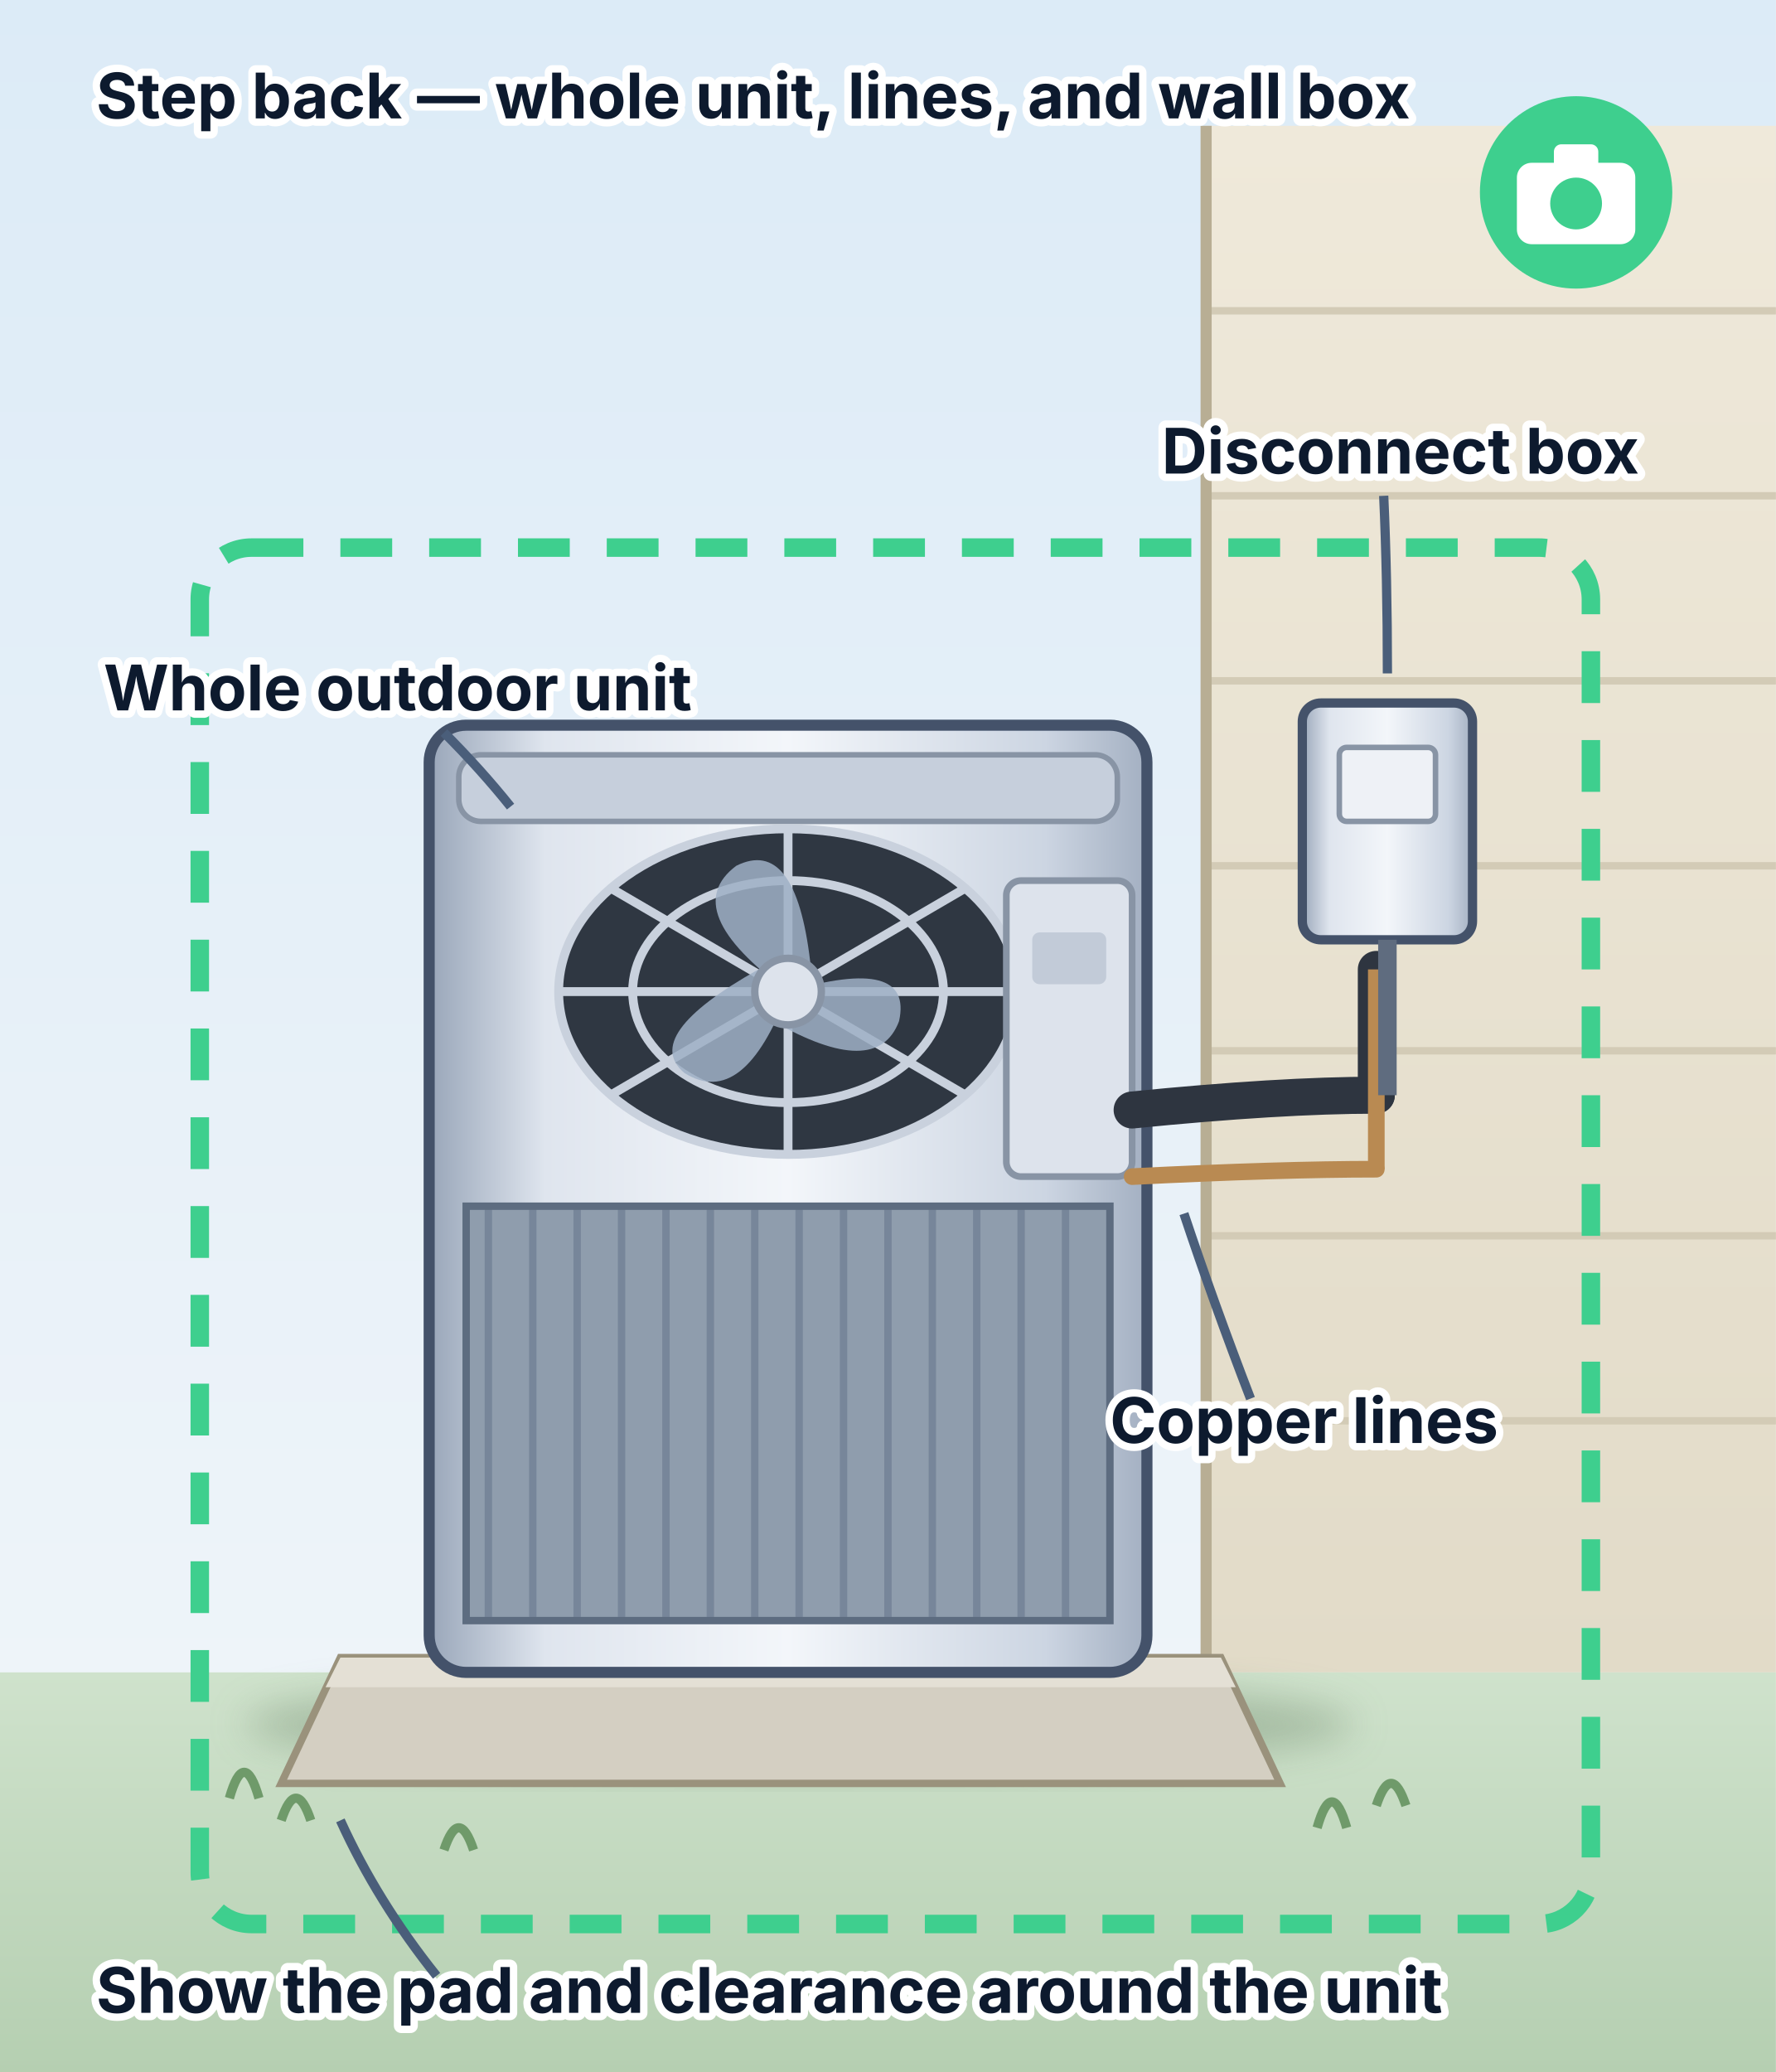
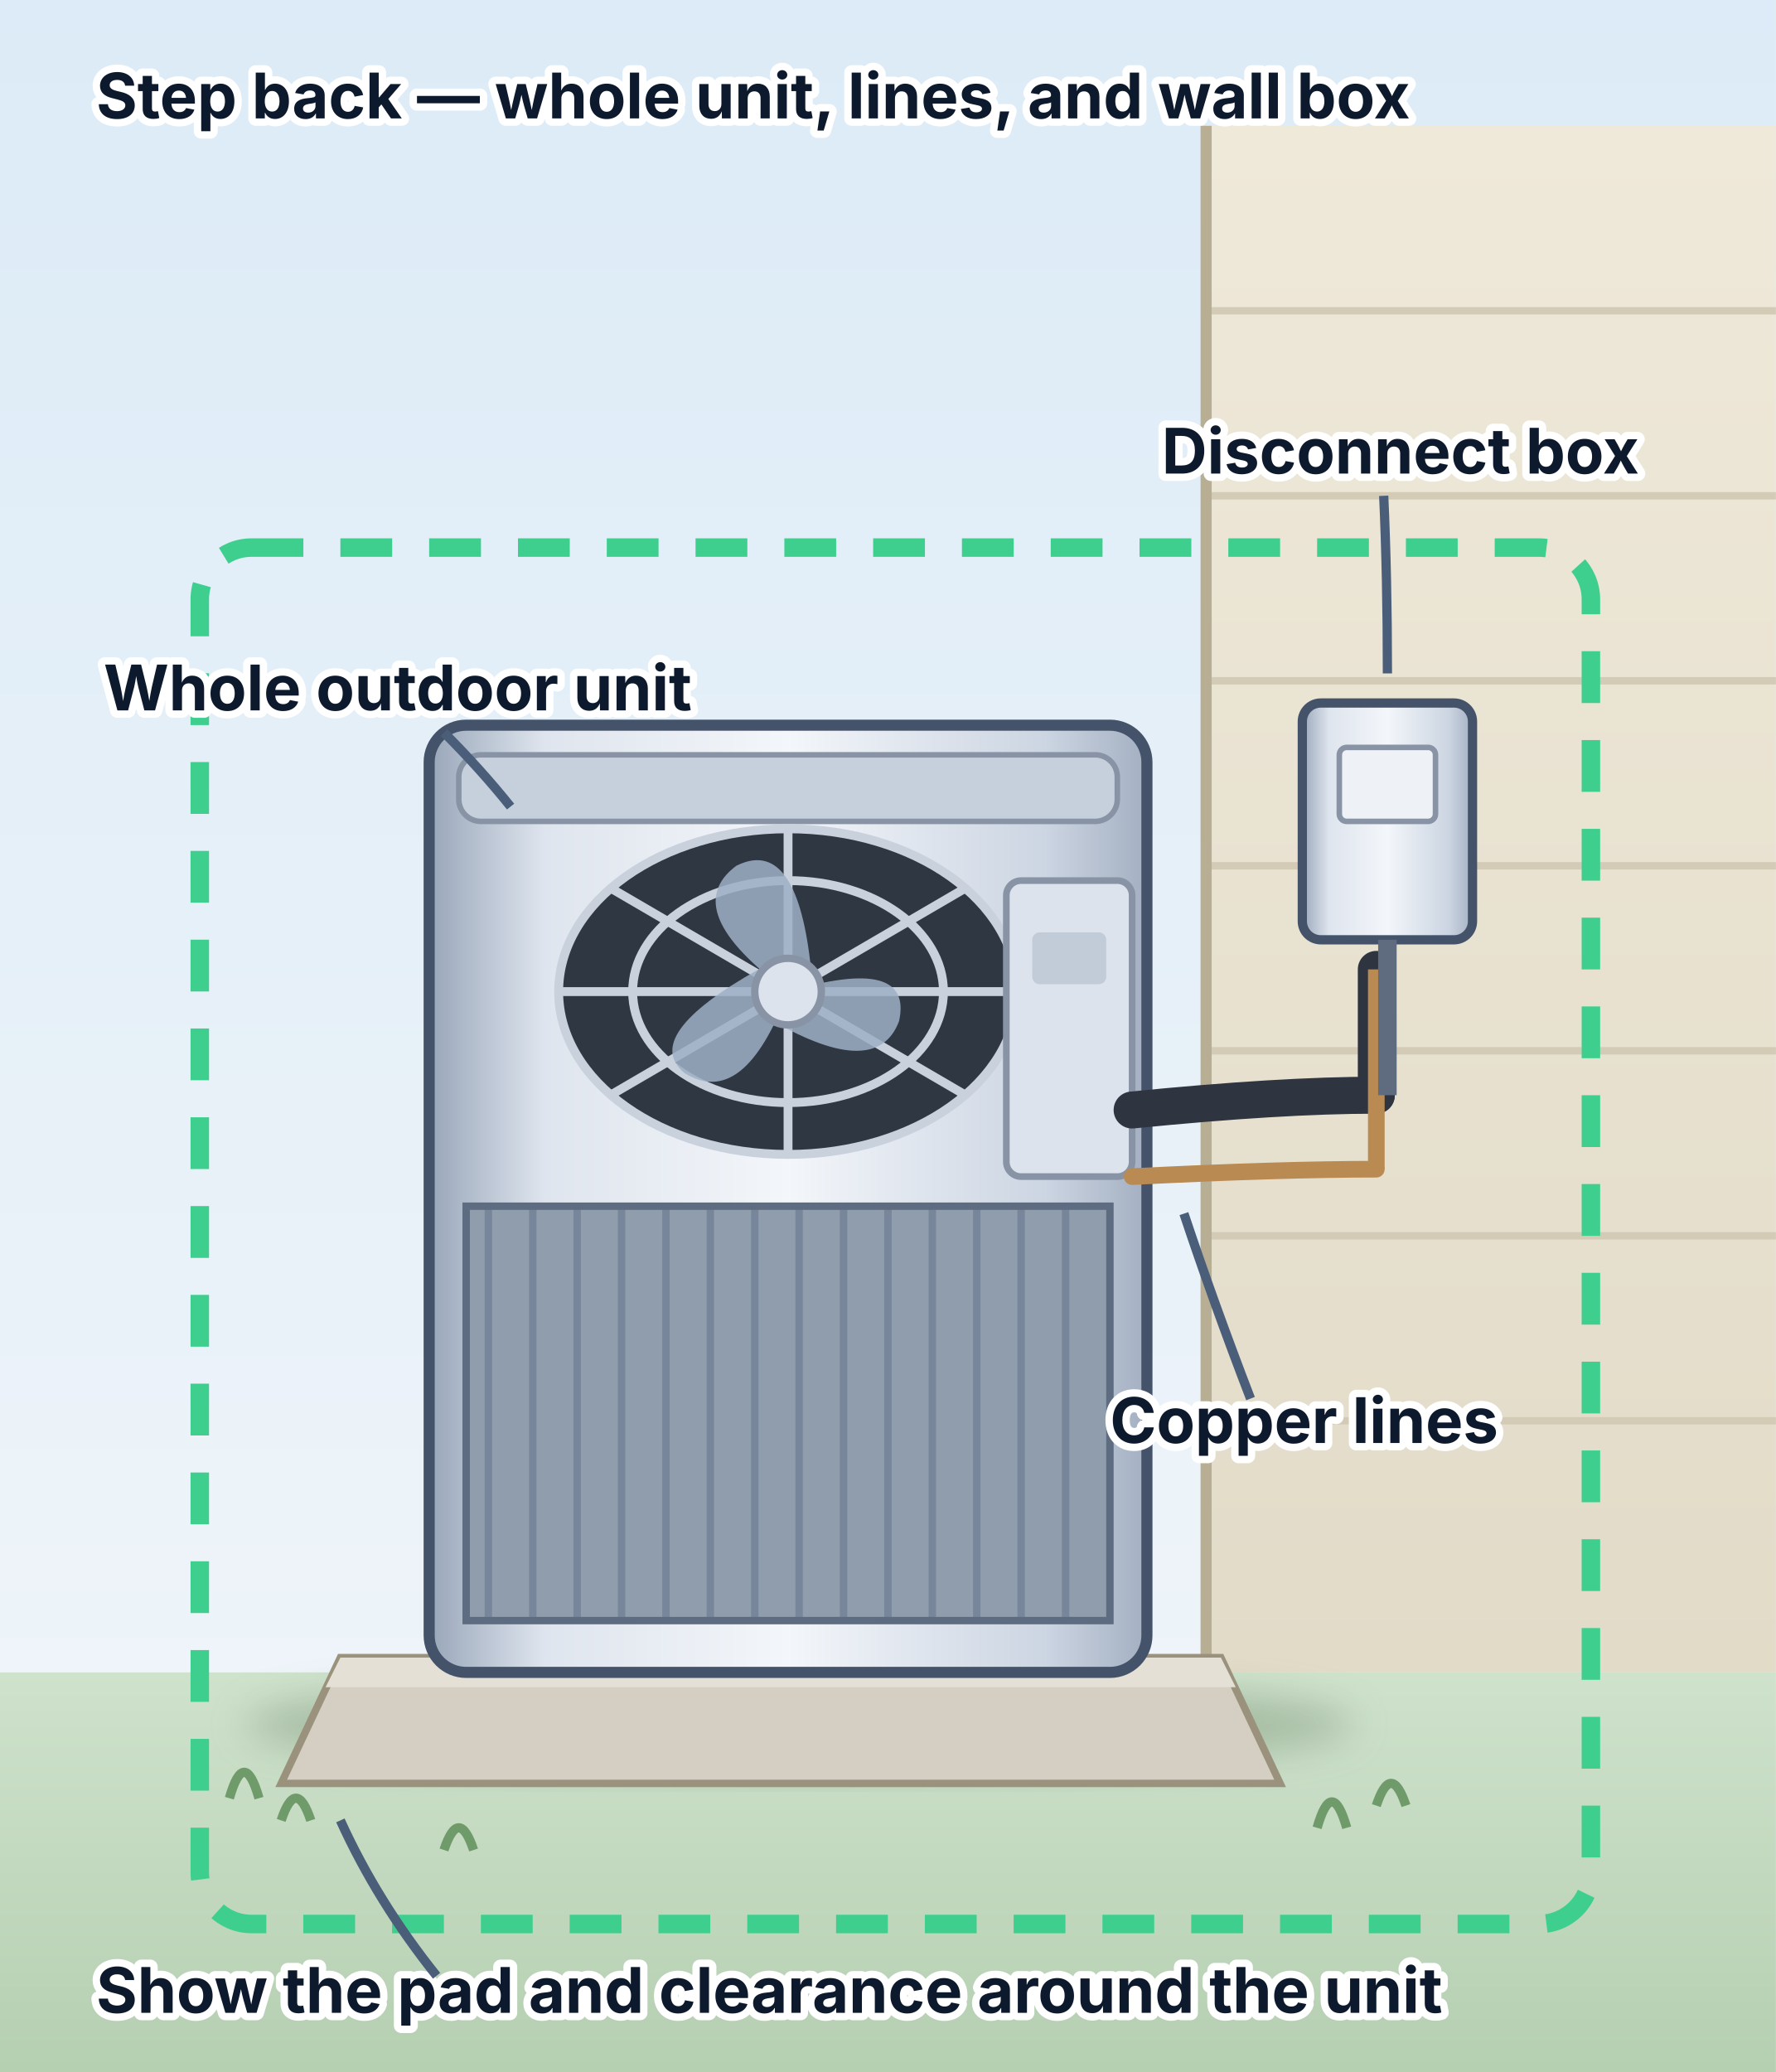
<svg xmlns="http://www.w3.org/2000/svg" viewBox="0 0 480 560" font-family="Inter, -apple-system, sans-serif">
  <defs>
    <linearGradient id="ccab" x1="0" y1="0" x2="1" y2="0">
      <stop offset="0" stop-color="#9aa7ba" />
      <stop offset="0.16" stop-color="#dfe5ee" />
      <stop offset="0.5" stop-color="#f3f6fa" />
      <stop offset="0.86" stop-color="#ccd5e2" />
      <stop offset="1" stop-color="#a4b0c2" />
    </linearGradient>
    <linearGradient id="csky" x1="0" y1="0" x2="0" y2="1">
      <stop offset="0" stop-color="#dcebf7" />
      <stop offset="1" stop-color="#eef4f9" />
    </linearGradient>
    <linearGradient id="csiding" x1="0" y1="0" x2="0" y2="1">
      <stop offset="0" stop-color="#efe9da" />
      <stop offset="1" stop-color="#e2dbc8" />
    </linearGradient>
    <linearGradient id="cgrass" x1="0" y1="0" x2="0" y2="1">
      <stop offset="0" stop-color="#cfe2cc" />
      <stop offset="1" stop-color="#b5cfb1" />
    </linearGradient>
    <filter id="csoft" x="-20%" y="-20%" width="140%" height="140%">
      <feGaussianBlur stdDeviation="5" />
    </filter>
  </defs>
  <rect x="0" y="0" width="480" height="452" fill="url(#csky)" />
  <rect x="326" y="34" width="154" height="418" fill="url(#csiding)" />
  <g stroke="#d3cbb6" stroke-width="2">
    <line x1="326" y1="84" x2="480" y2="84" />
    <line x1="326" y1="134" x2="480" y2="134" />
    <line x1="326" y1="184" x2="480" y2="184" />
    <line x1="326" y1="234" x2="480" y2="234" />
    <line x1="326" y1="284" x2="480" y2="284" />
    <line x1="326" y1="334" x2="480" y2="334" />
    <line x1="326" y1="384" x2="480" y2="384" />
  </g>
  <line x1="326" y1="34" x2="326" y2="452" stroke="#b8ae94" stroke-width="3" />
  <rect x="0" y="452" width="480" height="108" fill="url(#cgrass)" />
  <ellipse cx="216" cy="466" rx="150" ry="13" fill="#5f7a5c" opacity="0.35" filter="url(#csoft)" />
  <path d="M92 448 L330 448 L346 482 L76 482 Z" fill="#d4cfc2" stroke="#9a927c" stroke-width="2" />
  <path d="M92 448 L330 448 L334 456 L88 456 Z" fill="#e4e0d5" />
  <rect x="116" y="196" width="194" height="256" rx="10" fill="url(#ccab)" stroke="#44526a" stroke-width="3" />
  <rect x="124" y="204" width="178" height="18" rx="6" fill="#c6cfdc" stroke="#8894a5" stroke-width="1.5" />
  <ellipse cx="213" cy="268" rx="62" ry="44" fill="#2f3742" />
  <g stroke="#c9d1dd" stroke-width="2.4">
    <line x1="151" y1="268" x2="275" y2="268" />
    <line x1="213" y1="224" x2="213" y2="312" />
    <line x1="165" y1="240" x2="261" y2="296" />
    <line x1="261" y1="240" x2="165" y2="296" />
    <ellipse cx="213" cy="268" rx="62" ry="44" fill="none" />
    <ellipse cx="213" cy="268" rx="42" ry="30" fill="none" />
  </g>
  <g fill="#9fb0c6" opacity="0.85">
    <path d="M213 268 q-30 -22 -14 -34 q16 -8 20 26 Z" />
    <path d="M213 268 q34 -10 30 8 q-6 16 -34 0 Z" />
    <path d="M213 268 q-12 32 -28 22 q-12 -10 20 -28 Z" />
  </g>
  <circle cx="213" cy="268" r="9" fill="#dde3ec" stroke="#8894a5" stroke-width="2" />
  <rect x="126" y="326" width="174" height="112" fill="#8f9dad" />
  <g stroke="#77869a" stroke-width="2">
    <line x1="132" y1="326" x2="132" y2="438" />
    <line x1="144" y1="326" x2="144" y2="438" />
    <line x1="156" y1="326" x2="156" y2="438" />
    <line x1="168" y1="326" x2="168" y2="438" />
    <line x1="180" y1="326" x2="180" y2="438" />
    <line x1="192" y1="326" x2="192" y2="438" />
    <line x1="204" y1="326" x2="204" y2="438" />
    <line x1="216" y1="326" x2="216" y2="438" />
    <line x1="228" y1="326" x2="228" y2="438" />
    <line x1="240" y1="326" x2="240" y2="438" />
    <line x1="252" y1="326" x2="252" y2="438" />
    <line x1="264" y1="326" x2="264" y2="438" />
    <line x1="276" y1="326" x2="276" y2="438" />
    <line x1="288" y1="326" x2="288" y2="438" />
  </g>
  <rect x="126" y="326" width="174" height="112" fill="none" stroke="#5d6c80" stroke-width="2" />
  <rect x="272" y="238" width="34" height="80" rx="4" fill="#dde3ec" stroke="#8894a5" stroke-width="1.8" />
  <rect x="279" y="252" width="20" height="14" rx="2" fill="#c2cbd8" />
  <path d="M306 300 Q346 296 372 296" stroke="#2e3540" stroke-width="10" fill="none" stroke-linecap="round" />
  <path d="M306 318 Q346 316 372 316" stroke="#b98a52" stroke-width="4.5" fill="none" stroke-linecap="round" />
  <path d="M372 296 L372 262" stroke="#2e3540" stroke-width="10" stroke-linecap="round" />
  <path d="M372 316 L372 262" stroke="#b98a52" stroke-width="4.5" />
  <rect x="352" y="190" width="46" height="64" rx="5" fill="url(#ccab)" stroke="#44526a" stroke-width="2.5" />
  <rect x="362" y="202" width="26" height="20" rx="2" fill="#eef1f6" stroke="#8894a5" stroke-width="1.5" />
  <path d="M375 254 L375 296" stroke="#5f6c7f" stroke-width="5" />
  <path d="M62 486 q4 -14 8 0 M76 492 q4 -12 8 0 M356 494 q4 -14 8 0 M372 488 q4 -12 8 0 M120 500 q4 -12 8 0" stroke="#6f9a6a" stroke-width="2.5" fill="none" />
  <rect x="54" y="148" width="376" height="372" rx="14" fill="none" stroke="#3ecf8e" stroke-width="5" stroke-dasharray="14 10" />
  <g font-size="17" font-weight="700" fill="#0d1a2e" stroke="#ffffff" stroke-width="4" paint-order="stroke" stroke-linejoin="round">
    <text x="26" y="32">Step back — whole unit, lines, and wall box</text>
    <text x="28" y="192">Whole outdoor unit</text>
    <text x="314" y="128">Disconnect box</text>
    <text x="300" y="390">Copper lines</text>
    <text x="26" y="544">Show the pad and clearance around the unit</text>
  </g>
  <g stroke="#4a5e7a" stroke-width="2.5" fill="none">
    <path d="M120 198 q10 10 18 20" />
    <path d="M374 134 q1 22 1 48" />
    <path d="M338 378 q-10 -26 -18 -50" />
    <path d="M118 534 q-16 -20 -26 -42" />
  </g>
-   <g transform="translate(400,26)">
-     <circle cx="26" cy="26" r="26" fill="#3ecf8e" />
-     <rect x="10" y="18" width="32" height="22" rx="4" fill="#ffffff" />
-     <circle cx="26" cy="29" r="7" fill="#3ecf8e" />
-     <rect x="20" y="13" width="12" height="7" rx="2" fill="#ffffff" />
-   </g>
</svg>
